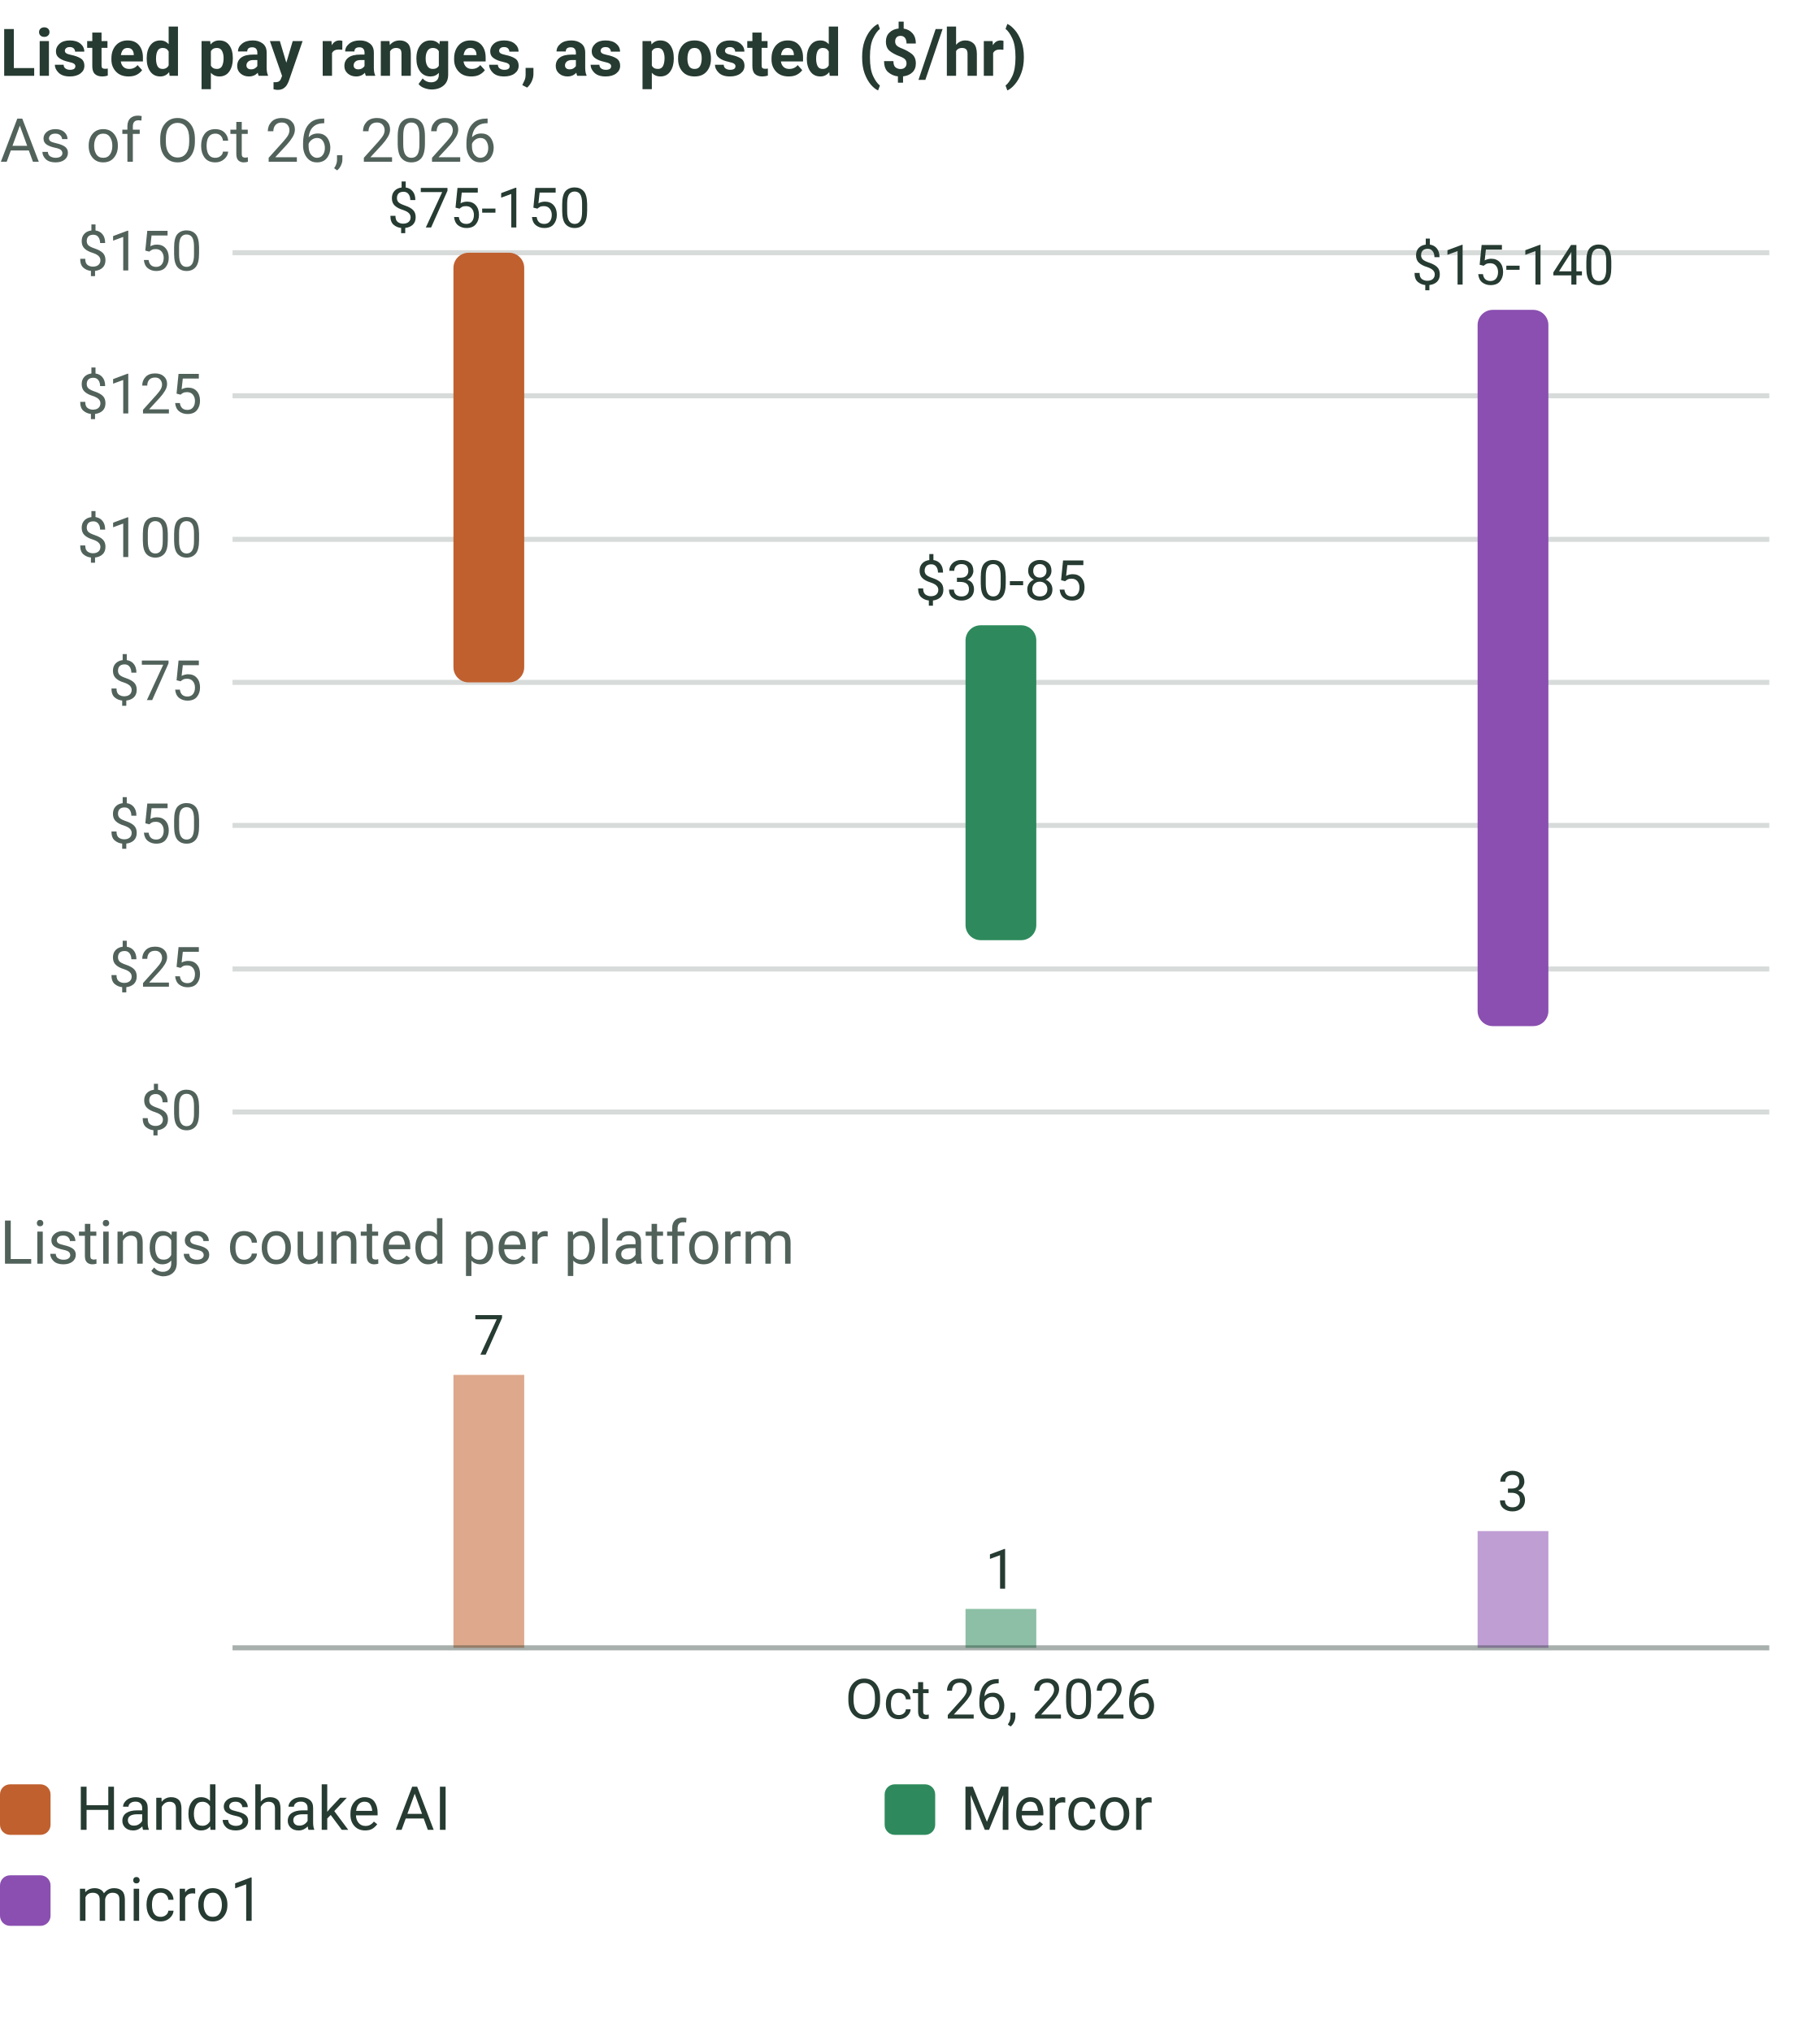
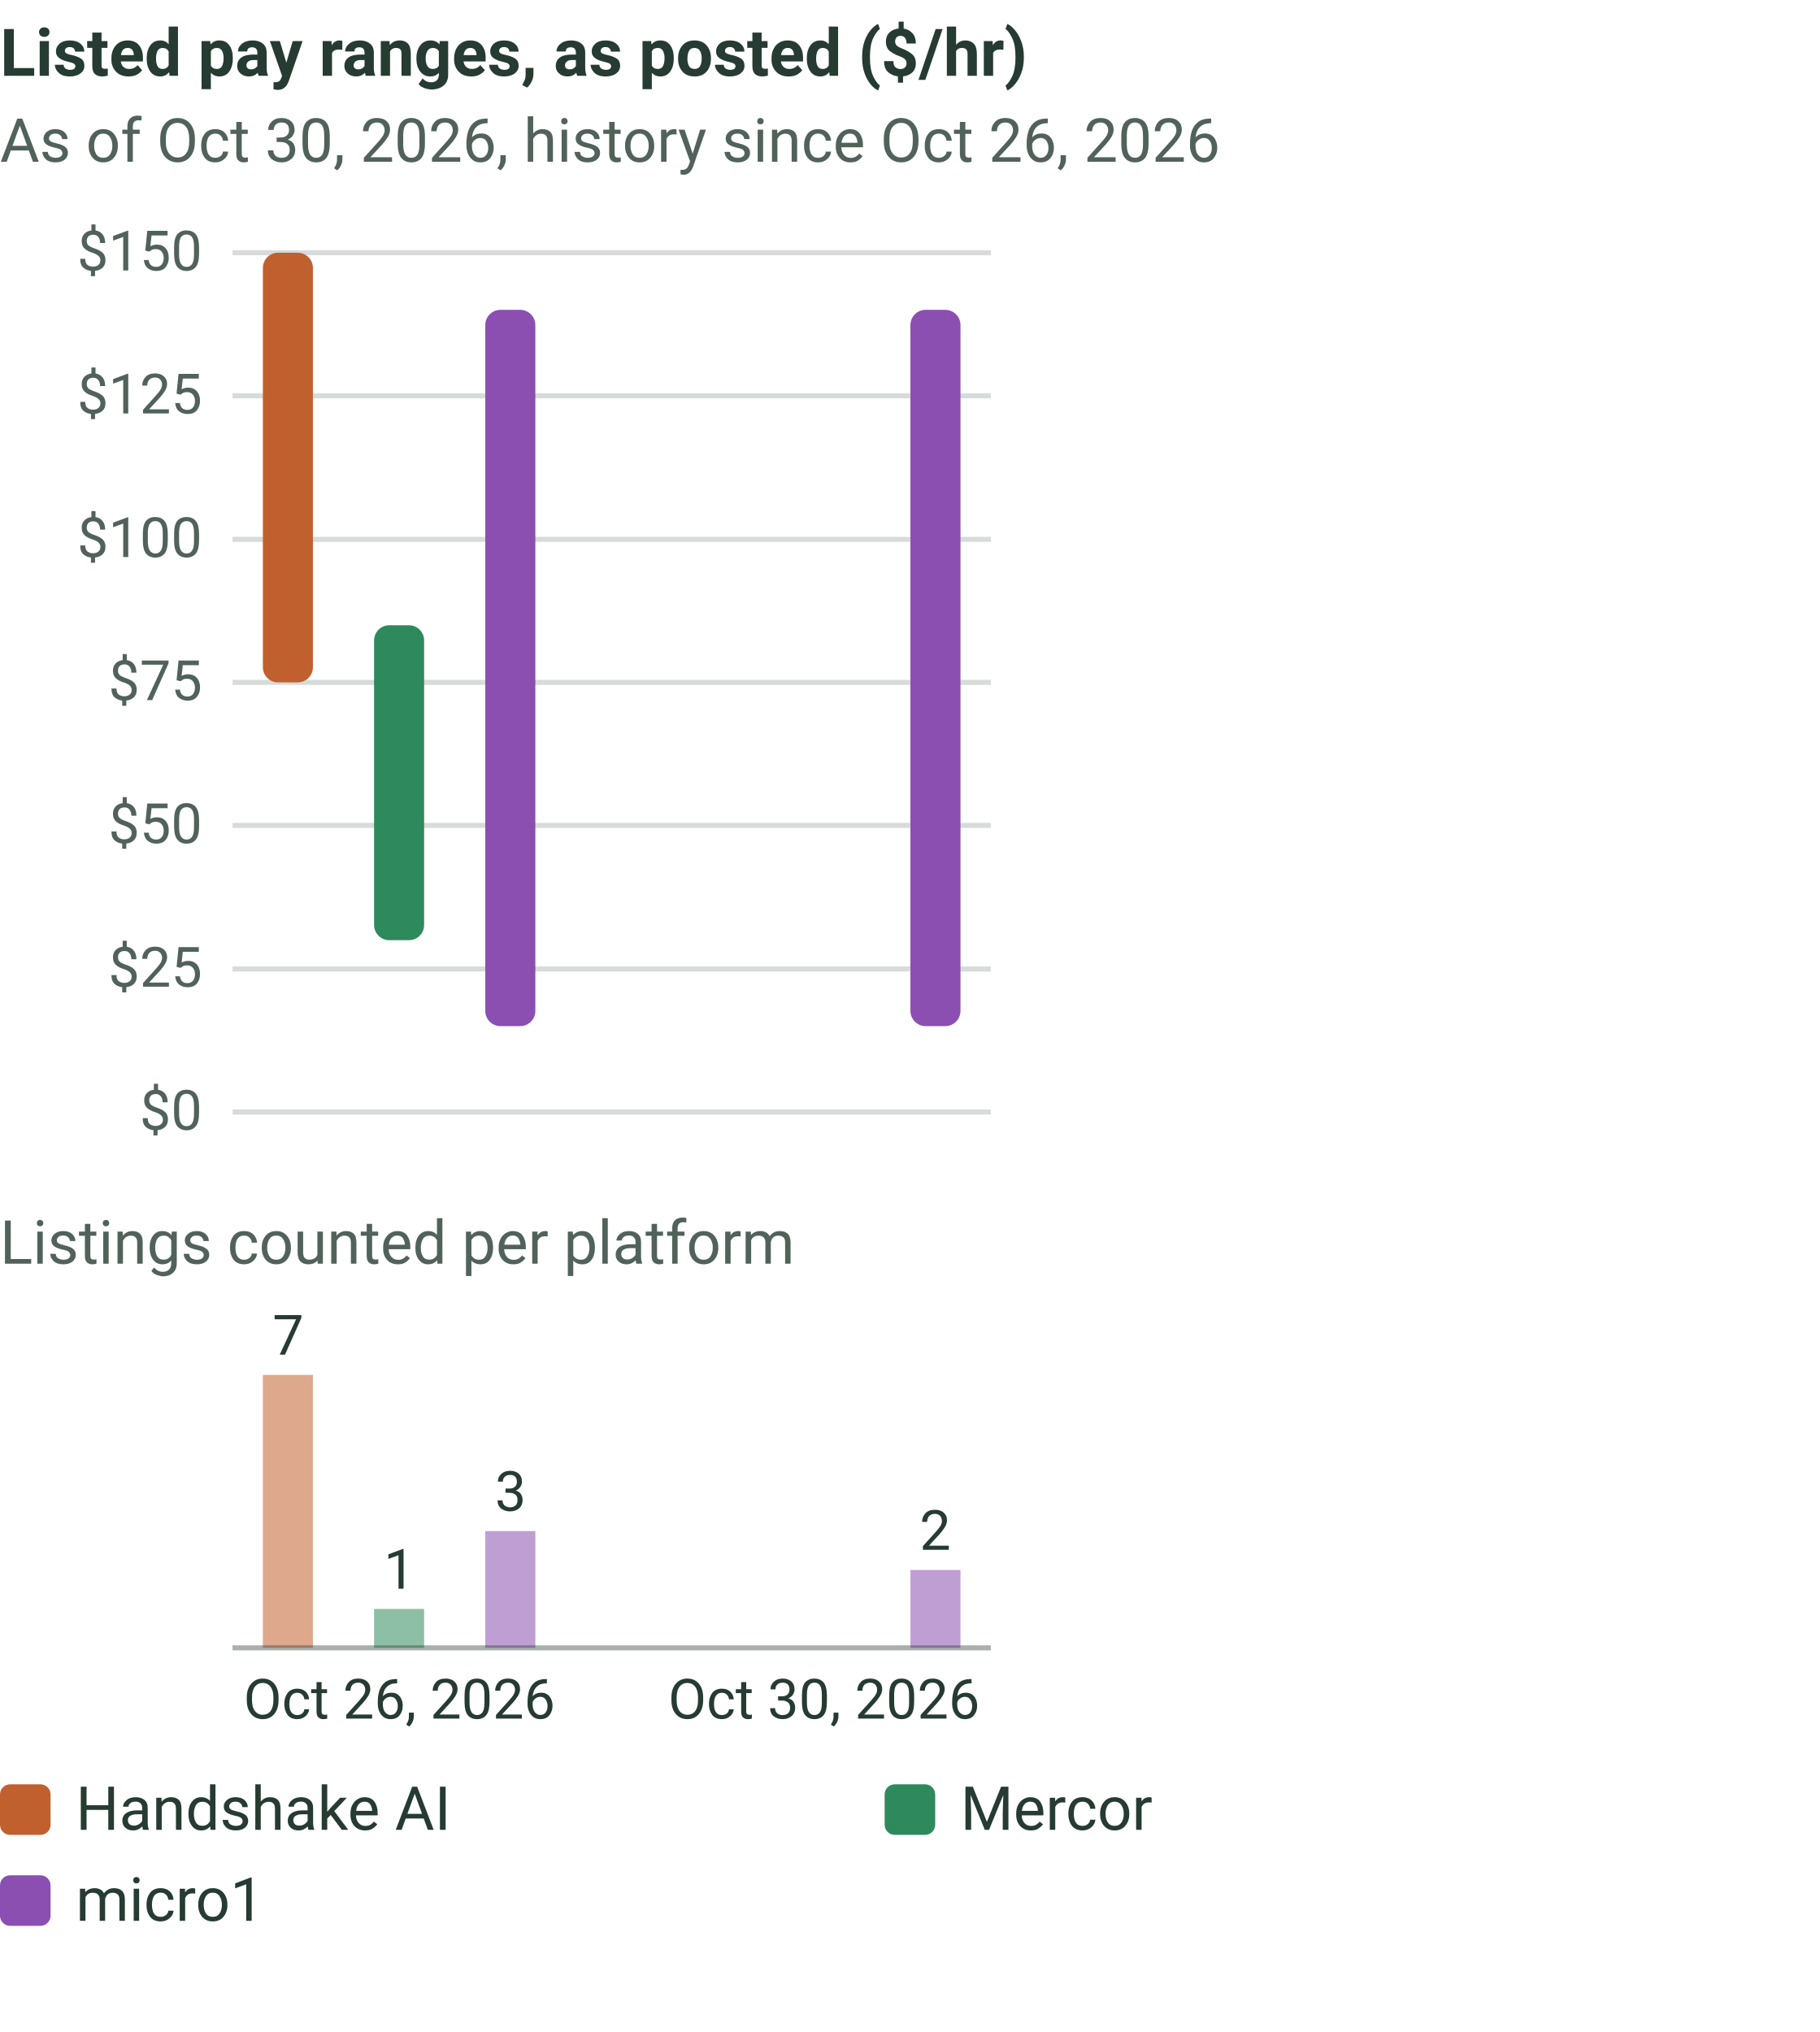
<svg xmlns="http://www.w3.org/2000/svg" class="pt-chart-svg" viewBox="0 0 360 402" width="100%" role="img" aria-labelledby="ptc-education-title ptc-education-desc" preserveAspectRatio="xMinYMin meet" font-family="system-ui, -apple-system, Segoe UI, Roboto, sans-serif" font-size="12" style="max-width:360px;height:auto;color:#263b32;background:#fffdf6">
  <text x="0" y="15" font-weight="700" font-size="13" fill="currentColor">Listed pay ranges, as posted ($/hr)</text>
-   <text x="0" y="32" font-size="12" fill="currentColor" opacity=".8">As of Oct 26, 2026</text>
-   <line x1="46" x2="350" y1="220.0" y2="220.0" stroke="currentColor" stroke-opacity=".18" />
+   <text x="0" y="32" font-size="12" fill="currentColor" opacity=".8">As of Oct 30, 2026, history since Oct 26, 2026</text>
+   <line x1="46" x2="196" y1="220.0" y2="220.0" stroke="currentColor" stroke-opacity=".18" />
  <text x="40" y="223.5" text-anchor="end" font-size="11" fill="currentColor" opacity=".8">$0</text>
-   <line x1="46" x2="350" y1="191.7" y2="191.7" stroke="currentColor" stroke-opacity=".18" />
+   <line x1="46" x2="196" y1="191.7" y2="191.7" stroke="currentColor" stroke-opacity=".18" />
  <text x="40" y="195.2" text-anchor="end" font-size="11" fill="currentColor" opacity=".8">$25</text>
-   <line x1="46" x2="350" y1="163.3" y2="163.3" stroke="currentColor" stroke-opacity=".18" />
+   <line x1="46" x2="196" y1="163.3" y2="163.3" stroke="currentColor" stroke-opacity=".18" />
  <text x="40" y="166.8" text-anchor="end" font-size="11" fill="currentColor" opacity=".8">$50</text>
-   <line x1="46" x2="350" y1="135.0" y2="135.0" stroke="currentColor" stroke-opacity=".18" />
+   <line x1="46" x2="196" y1="135.0" y2="135.0" stroke="currentColor" stroke-opacity=".18" />
  <text x="40" y="138.5" text-anchor="end" font-size="11" fill="currentColor" opacity=".8">$75</text>
-   <line x1="46" x2="350" y1="106.7" y2="106.7" stroke="currentColor" stroke-opacity=".18" />
+   <line x1="46" x2="196" y1="106.7" y2="106.7" stroke="currentColor" stroke-opacity=".18" />
  <text x="40" y="110.2" text-anchor="end" font-size="11" fill="currentColor" opacity=".8">$100</text>
-   <line x1="46" x2="350" y1="78.3" y2="78.3" stroke="currentColor" stroke-opacity=".18" />
+   <line x1="46" x2="196" y1="78.3" y2="78.3" stroke="currentColor" stroke-opacity=".18" />
  <text x="40" y="81.8" text-anchor="end" font-size="11" fill="currentColor" opacity=".8">$125</text>
-   <line x1="46" x2="350" y1="50.0" y2="50.0" stroke="currentColor" stroke-opacity=".18" />
+   <line x1="46" x2="196" y1="50.0" y2="50.0" stroke="currentColor" stroke-opacity=".18" />
  <text x="40" y="53.5" text-anchor="end" font-size="11" fill="currentColor" opacity=".8">$150</text>
-   <rect x="89.7" y="50.0" width="14.0" height="85.0" rx="3" fill="#c0602f" />
-   <text x="96.7" y="45.0" text-anchor="middle" font-size="11" fill="currentColor">$75-150</text>
-   <rect x="89.7" y="272.0" width="14.0" height="54.0" fill="#c0602f" fill-opacity=".55" />
-   <text x="96.7" y="268.0" text-anchor="middle" font-size="11" fill="currentColor">7</text>
-   <rect x="191.0" y="123.7" width="14.0" height="62.3" rx="3" fill="#2e8a5c" />
-   <text x="198.0" y="118.7" text-anchor="middle" font-size="11" fill="currentColor">$30-85</text>
-   <rect x="191.0" y="318.3" width="14.0" height="7.7" fill="#2e8a5c" fill-opacity=".55" />
-   <text x="198.0" y="314.3" text-anchor="middle" font-size="11" fill="currentColor">1</text>
-   <rect x="292.3" y="61.3" width="14.0" height="141.7" rx="3" fill="#8a4fb0" />
-   <text x="299.3" y="56.3" text-anchor="middle" font-size="11" fill="currentColor">$15-140</text>
-   <rect x="292.3" y="302.9" width="14.0" height="23.1" fill="#8a4fb0" fill-opacity=".55" />
-   <text x="299.3" y="298.9" text-anchor="middle" font-size="11" fill="currentColor">3</text>
-   <text x="198.0" y="340" text-anchor="middle" font-size="11" fill="currentColor">Oct 26, 2026</text>
-   <line x1="46" x2="350" y1="326" y2="326" stroke="currentColor" stroke-opacity=".4" />
+   <rect x="52.0" y="50.0" width="9.9" height="85.0" rx="3" fill="#c0602f" />
+   <rect x="52.0" y="272.0" width="9.9" height="54.0" fill="#c0602f" fill-opacity=".55" />
+   <text x="57.0" y="268.0" text-anchor="middle" font-size="11" fill="currentColor">7</text>
+   <rect x="74.0" y="123.7" width="9.9" height="62.3" rx="3" fill="#2e8a5c" />
+   <rect x="74.0" y="318.3" width="9.9" height="7.7" fill="#2e8a5c" fill-opacity=".55" />
+   <text x="79.0" y="314.3" text-anchor="middle" font-size="11" fill="currentColor">1</text>
+   <rect x="96.0" y="61.3" width="9.9" height="141.7" rx="3" fill="#8a4fb0" />
+   <rect x="96.0" y="302.9" width="9.9" height="23.1" fill="#8a4fb0" fill-opacity=".55" />
+   <text x="101.0" y="298.9" text-anchor="middle" font-size="11" fill="currentColor">3</text>
+   <text x="79.0" y="340" text-anchor="middle" font-size="11" fill="currentColor">Oct 26, 2026</text>
+   <rect x="180.1" y="61.3" width="9.9" height="141.7" rx="3" fill="#8a4fb0" />
+   <rect x="180.1" y="310.6" width="9.9" height="15.4" fill="#8a4fb0" fill-opacity=".55" />
+   <text x="185.0" y="306.6" text-anchor="middle" font-size="11" fill="currentColor">2</text>
+   <text x="163.0" y="340" text-anchor="middle" font-size="11" fill="currentColor">Oct 30, 2026</text>
+   <line x1="46" x2="196" y1="326" y2="326" stroke="currentColor" stroke-opacity=".4" />
  <text x="0" y="250" font-size="12" fill="currentColor" opacity=".8">Listings counted per platform</text>
  <rect x="0" y="353" width="10" height="10" rx="2" fill="#c0602f" />
  <text x="15" y="362" font-size="12" fill="currentColor">Handshake AI</text>
  <rect x="175" y="353" width="10" height="10" rx="2" fill="#2e8a5c" />
  <text x="190" y="362" font-size="12" fill="currentColor">Mercor</text>
  <rect x="0" y="371" width="10" height="10" rx="2" fill="#8a4fb0" />
  <text x="15" y="380" font-size="12" fill="currentColor">micro1</text>
</svg>
